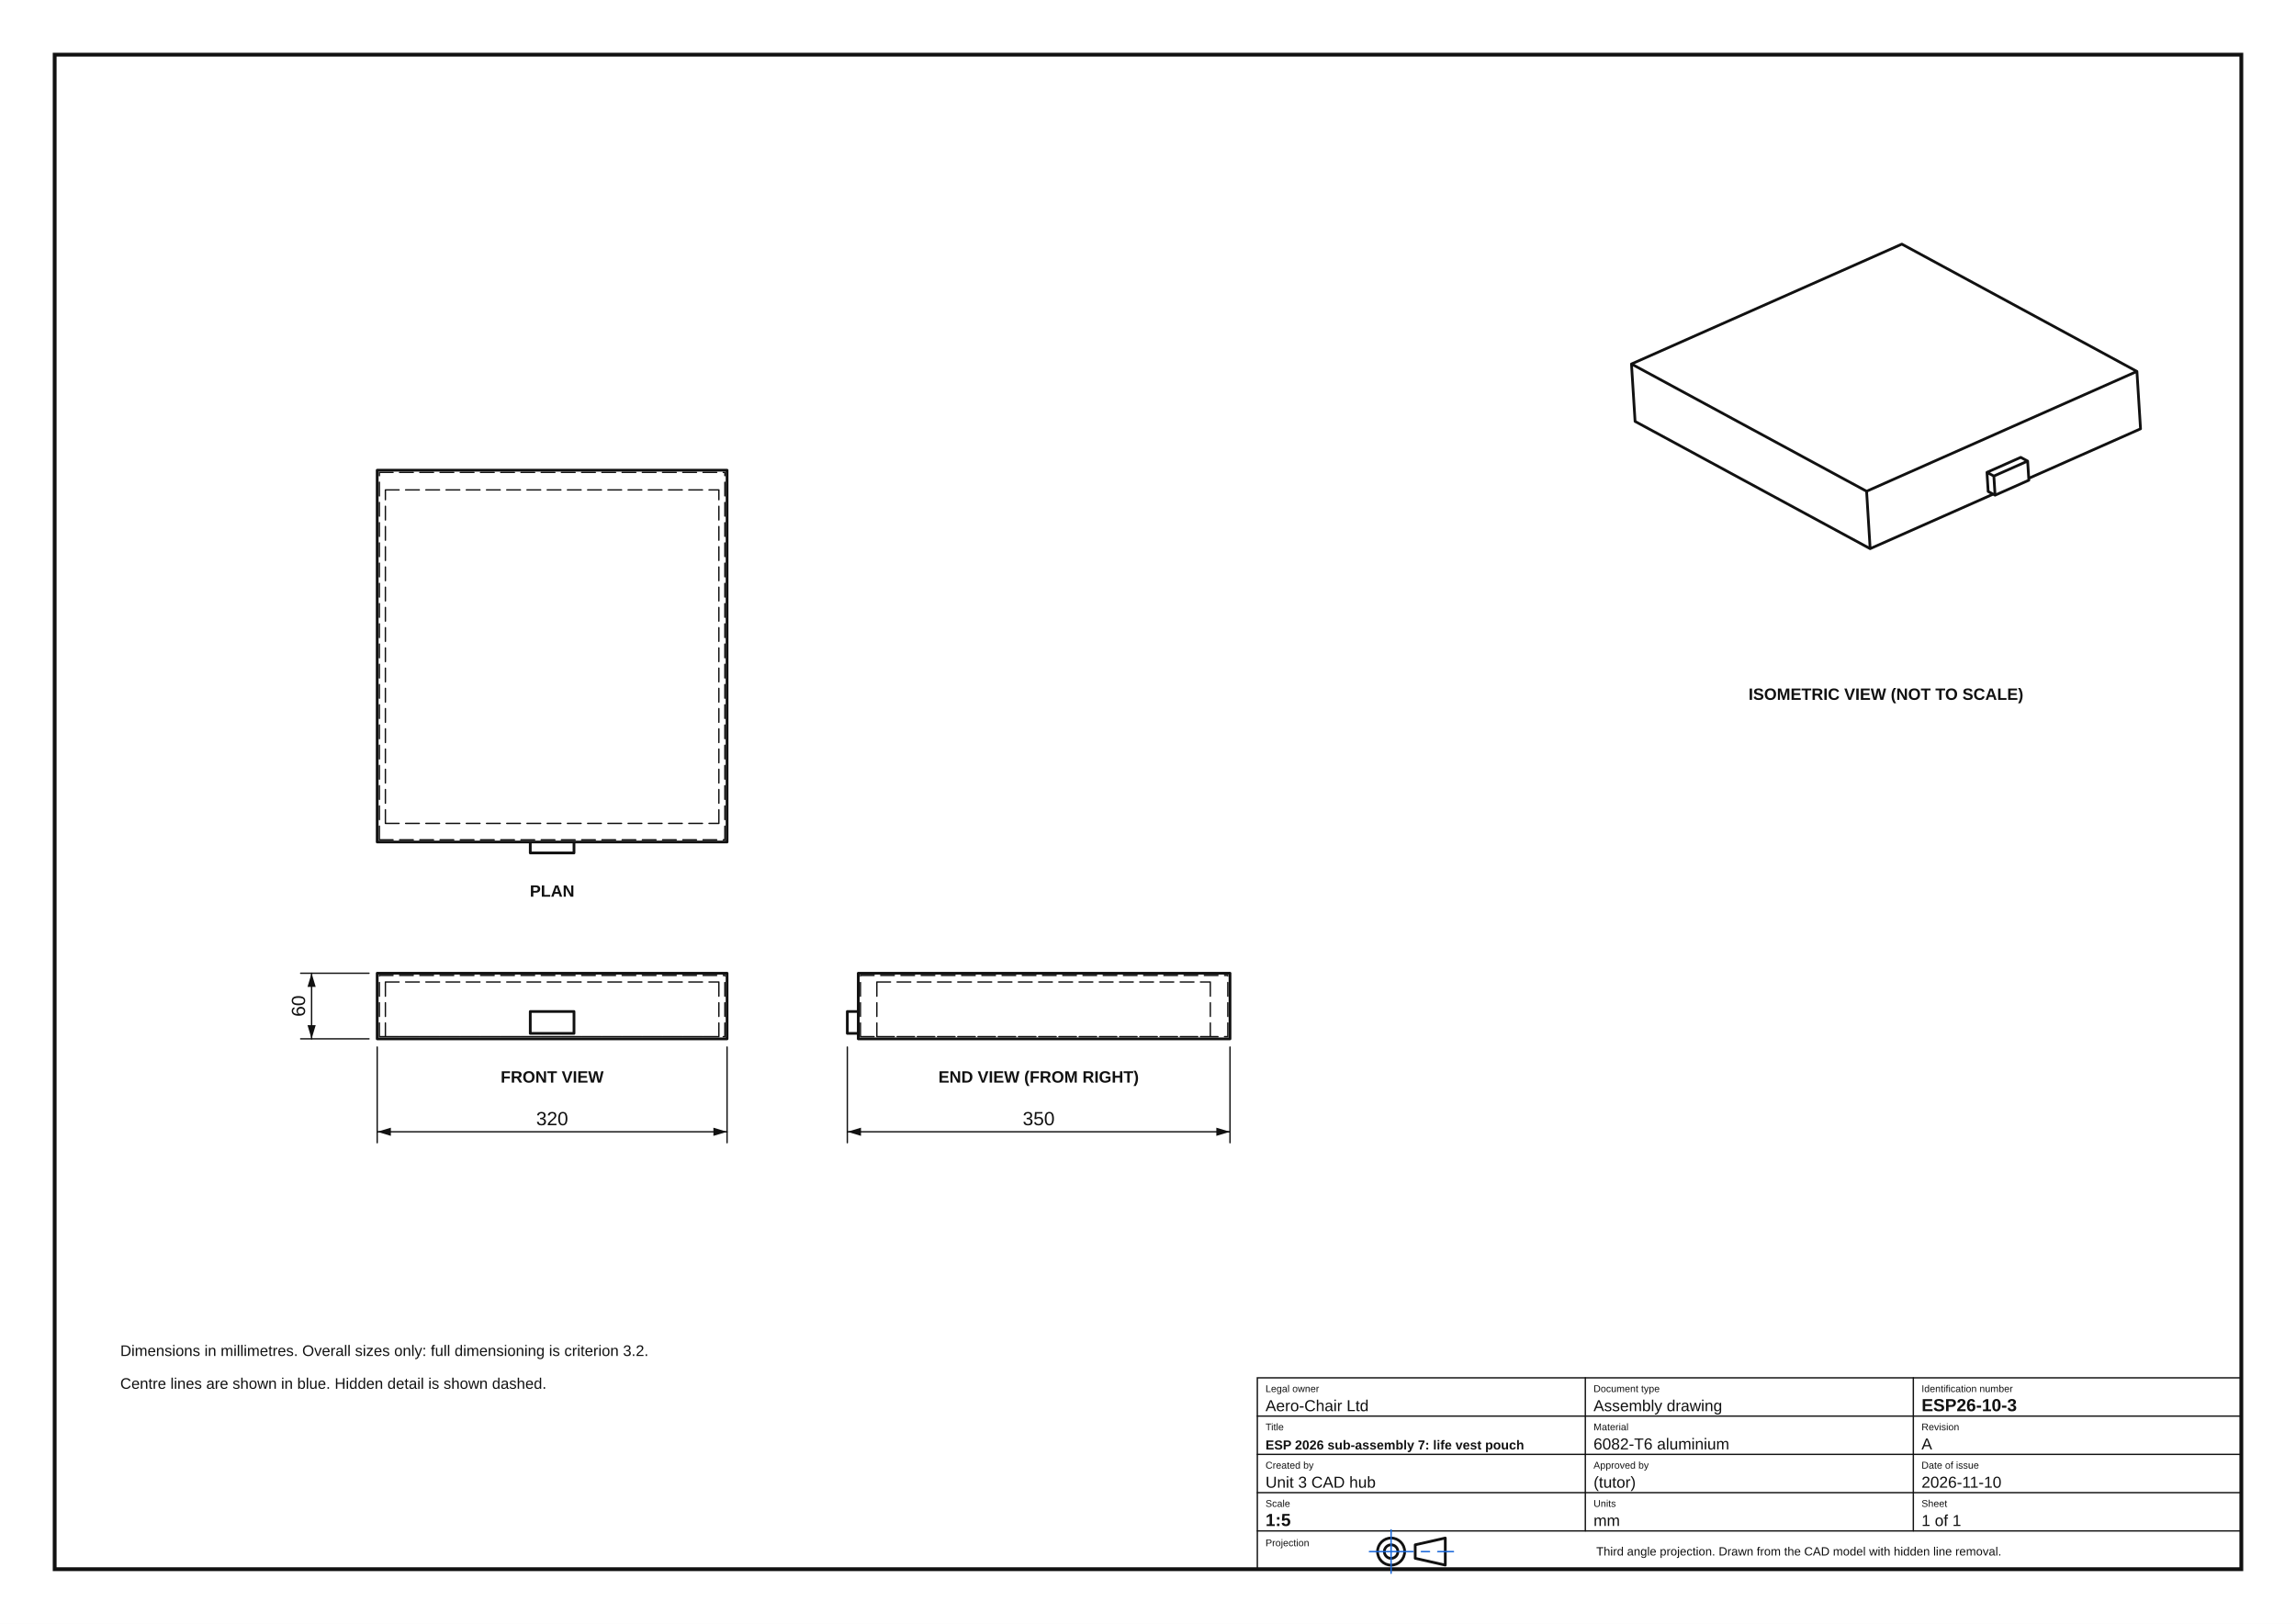
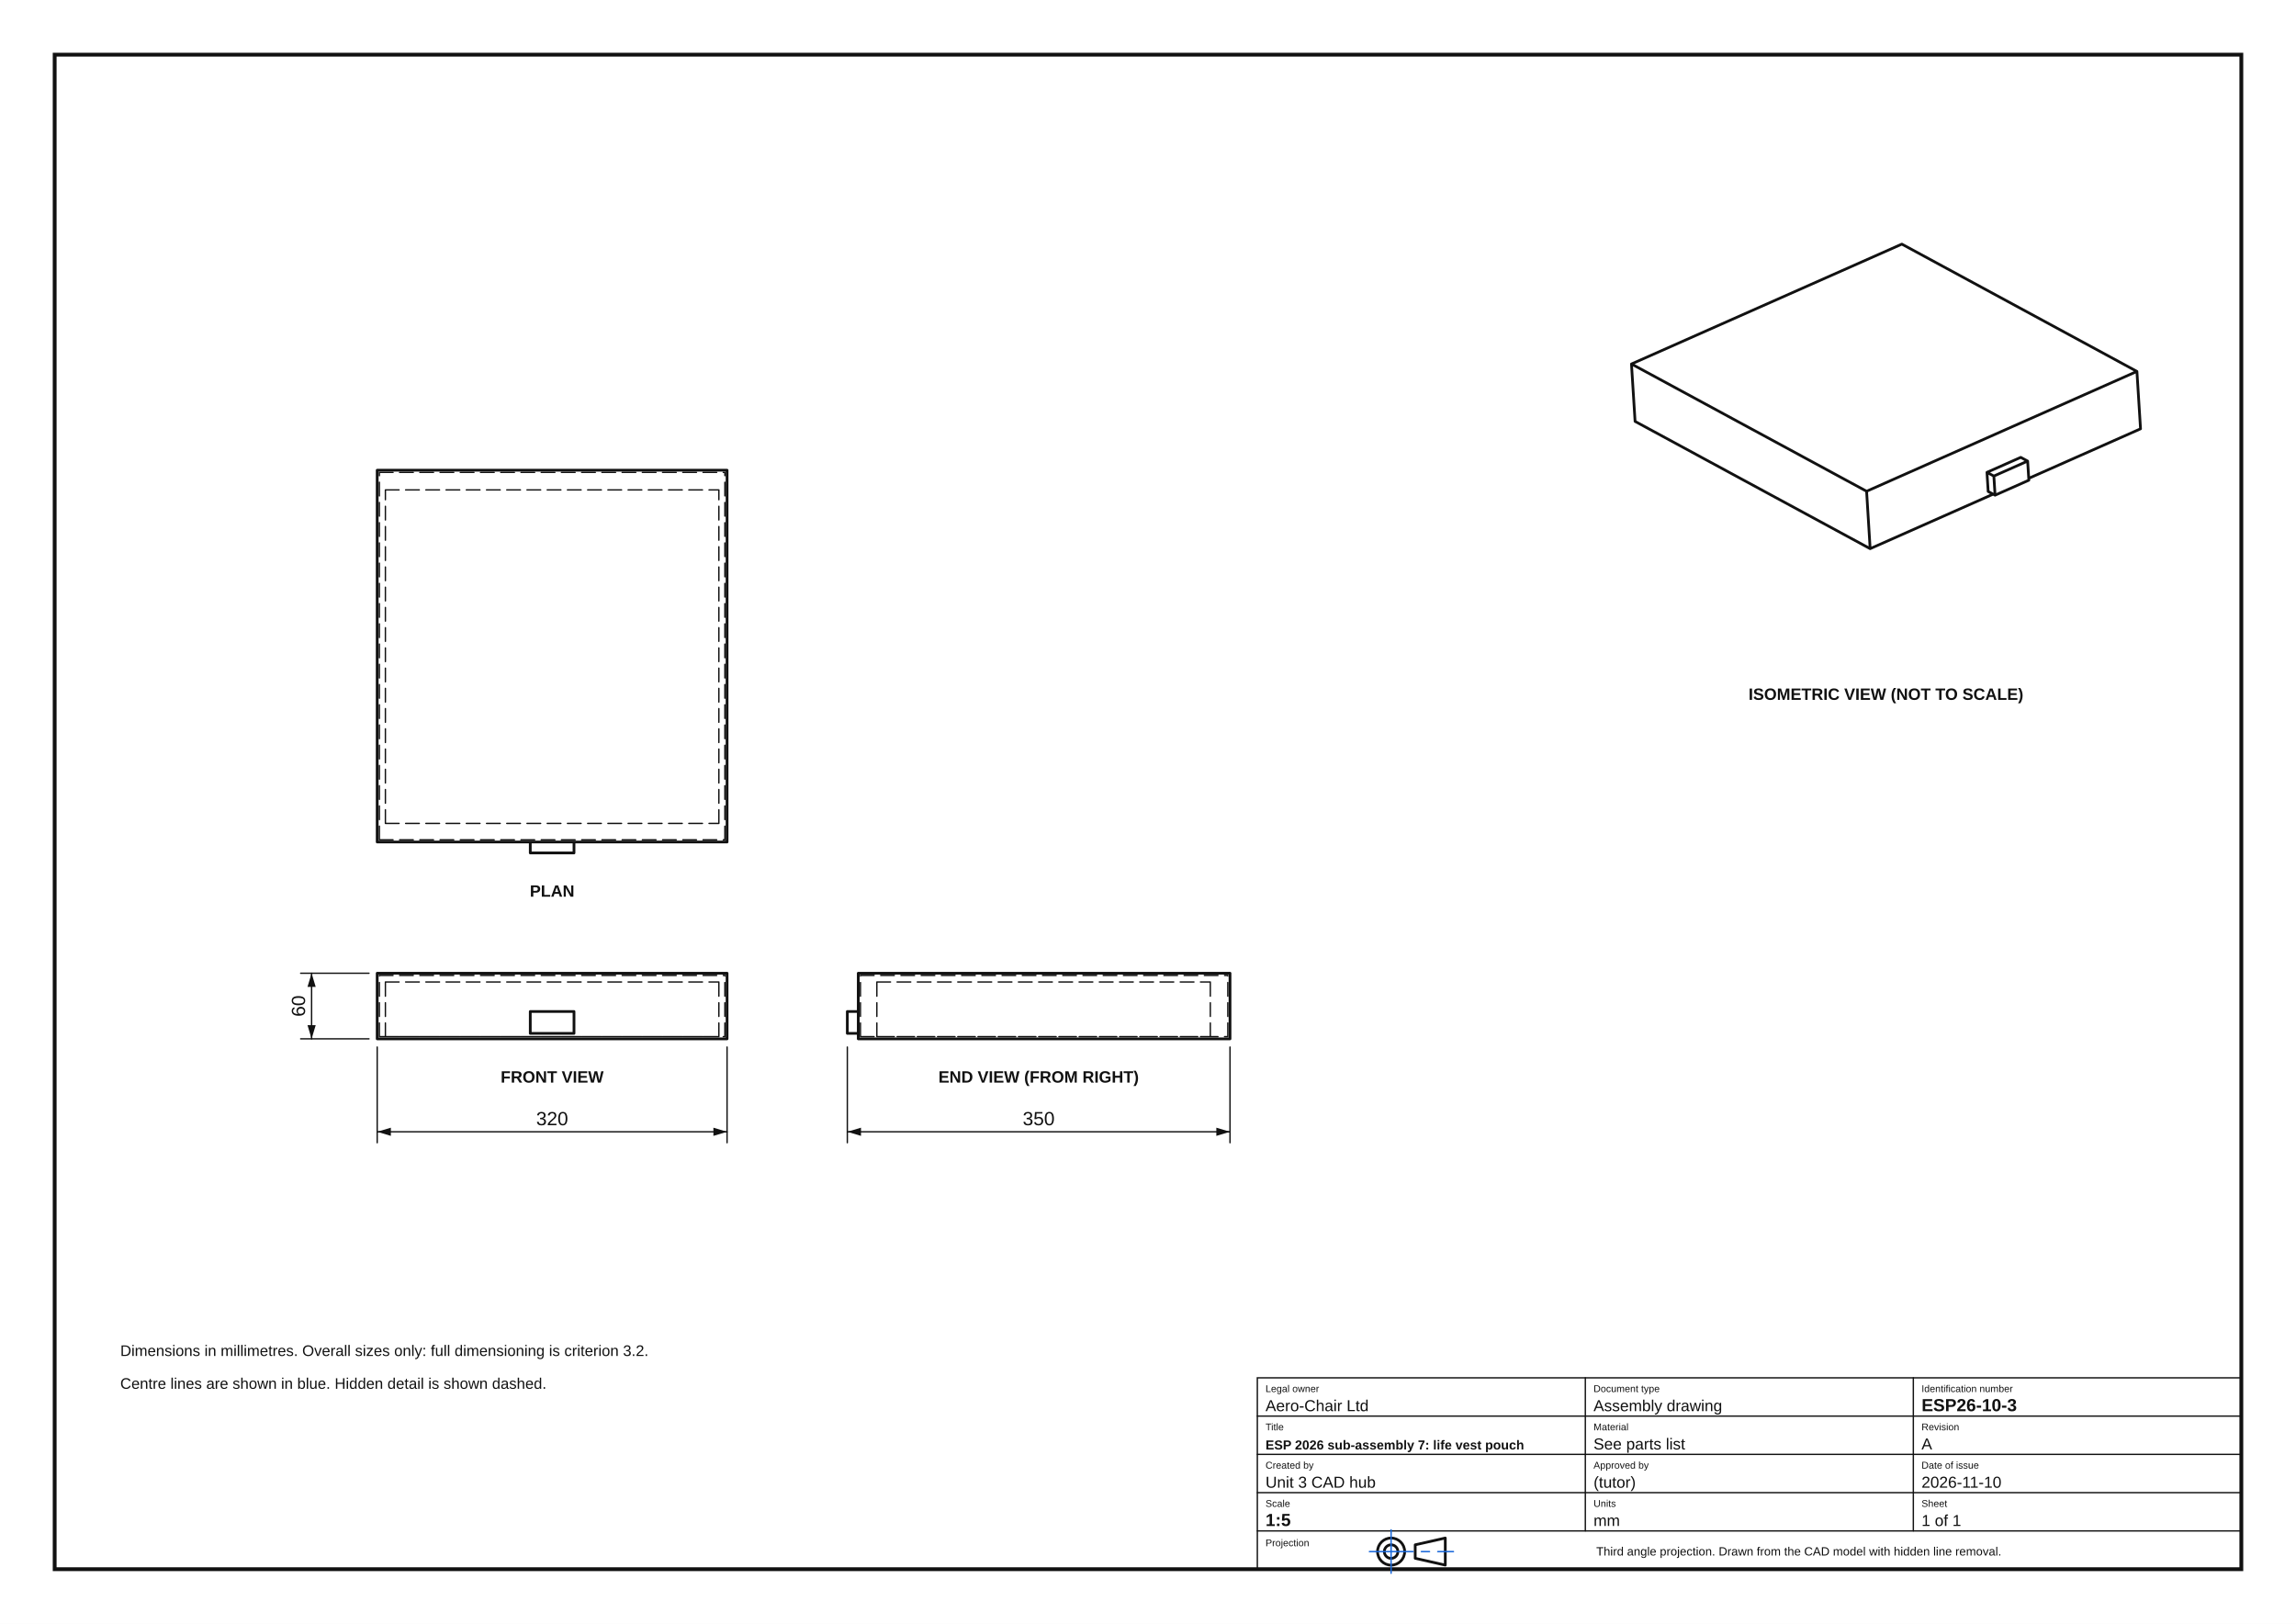
<svg xmlns="http://www.w3.org/2000/svg" width="420mm" height="297mm" viewBox="0 0 420 297">
  <style>path,line,circle,polygon{fill:none;stroke:#111;stroke-linecap:round;stroke-linejoin:round}.vis{stroke-width:0.5}.hid{stroke-width:0.25;stroke-dasharray:2.5,1.2}.ctr{stroke-width:0.25;stroke-dasharray:8,1.5,1.5,1.5;stroke:#1565D8}.dim{stroke-width:0.25}.thin{stroke-width:0.25}.hat{stroke-width:0.18}.bord{stroke-width:0.7}.cut{stroke-width:0.25;stroke-dasharray:8,1.5,1.5,1.5}.cutend{stroke-width:0.7}rect.bord,rect.thin{fill:none;stroke:#111}text{font-family:Arial,Helvetica,sans-serif;fill:#111}.arrow{fill:#111;stroke:none}</style>
  <rect x="0" y="0" width="420" height="297" fill="#fff" stroke="none" />
  <path class="hid" d="M69.00,190.00 L69.00,178.00 M97.00,185.00 L105.00,185.00 M105.00,189.00 L105.00,185.00 M97.00,189.00 L105.00,189.00 M97.00,189.00 L97.00,185.00 M69.00,178.00 L133.00,178.00 M69.00,190.00 L133.00,190.00 M133.00,190.00 L133.00,178.00 M69.40,189.60 L69.40,178.40 M69.40,189.60 L69.40,178.40 M69.40,189.60 L132.60,189.60 M132.60,189.60 L132.60,178.40 M69.40,178.40 L132.60,178.40 M69.40,178.40 L132.60,178.40 M69.40,189.60 L132.60,189.60 M132.60,189.60 L132.60,178.40 M70.50,189.60 L70.50,179.60 M70.50,189.60 L70.50,179.60 M131.50,189.60 L131.50,179.60 M131.50,189.60 L131.50,179.60 M70.50,189.60 L131.50,189.60 M70.50,179.60 L131.50,179.60 M70.50,189.60 L131.50,189.60 M70.50,179.60 L131.50,179.60" />
  <path class="vis" d="M69.00,190.00 L69.00,178.00 M69.00,190.00 L133.00,190.00 M133.00,190.00 L133.00,178.00 M69.00,178.00 L133.00,178.00 M97.00,185.00 L105.00,185.00 M105.00,189.00 L105.00,185.00 M97.00,189.00 L105.00,189.00 M97.00,189.00 L97.00,185.00" />
  <text x="101.00" y="198.00" font-size="3.00" text-anchor="middle" font-weight="bold">FRONT VIEW</text>
  <path class="hid" d="M69.00,154.00 L69.00,86.00 M69.00,154.00 L133.00,154.00 M97.00,154.00 L105.00,154.00 M97.00,154.00 L105.00,154.00 M69.00,86.00 L133.00,86.00 M133.00,154.00 L133.00,86.00 M105.00,156.00 L105.00,154.00 M97.00,156.00 L97.00,154.00 M97.00,156.00 L105.00,156.00 M69.40,153.60 L69.40,86.40 M69.40,153.60 L69.40,86.40 M69.40,153.60 L132.60,153.60 M69.40,153.60 L132.60,153.60 M69.40,86.40 L132.60,86.40 M132.60,153.60 L132.60,86.40 M69.40,86.40 L132.60,86.40 M132.60,153.60 L132.60,86.40 M70.50,150.60 L70.50,89.60 M70.50,150.60 L70.50,89.60 M131.50,150.60 L131.50,89.60 M131.50,150.60 L131.50,89.60 M70.50,150.60 L131.50,150.60 M70.50,150.60 L131.50,150.60 M70.50,89.60 L131.50,89.60 M70.50,89.60 L131.50,89.60" />
  <path class="vis" d="M69.00,154.00 L69.00,86.00 M69.00,154.00 L133.00,154.00 M69.00,86.00 L133.00,86.00 M133.00,154.00 L133.00,86.00 M97.00,156.00 L97.00,154.00 M105.00,156.00 L105.00,154.00 M97.00,156.00 L105.00,156.00" />
  <text x="101.00" y="164.00" font-size="3.00" text-anchor="middle" font-weight="bold">PLAN</text>
  <path class="hid" d="M157.00,190.00 L157.00,178.00 M157.00,178.00 L225.00,178.00 M225.00,190.00 L225.00,178.00 M157.00,190.00 L225.00,190.00 M157.00,189.00 L157.00,185.00 M157.00,189.00 L157.00,185.00 M155.00,185.00 L157.00,185.00 M155.00,189.00 L157.00,189.00 M155.00,189.00 L155.00,185.00 M157.40,189.60 L157.40,178.40 M157.40,178.40 L224.60,178.40 M224.60,189.60 L224.60,178.40 M157.40,189.60 L224.60,189.60 M157.40,189.60 L157.40,178.40 M157.40,178.40 L224.60,178.40 M224.60,189.60 L224.60,178.40 M157.40,189.60 L224.60,189.60 M160.40,189.60 L160.40,179.60 M160.40,179.60 L221.40,179.60 M221.40,189.60 L221.40,179.60 M160.40,189.60 L221.40,189.60 M160.40,189.60 L160.40,179.60 M160.40,179.60 L221.40,179.60 M221.40,189.60 L221.40,179.60 M160.40,189.60 L221.40,189.60" />
  <path class="vis" d="M157.00,190.00 L157.00,178.00 M157.00,178.00 L225.00,178.00 M225.00,190.00 L225.00,178.00 M157.00,190.00 L225.00,190.00 M155.00,185.00 L157.00,185.00 M155.00,189.00 L155.00,185.00 M155.00,189.00 L157.00,189.00" />
  <text x="190.00" y="198.00" font-size="3.00" text-anchor="middle" font-weight="bold">END VIEW (FROM RIGHT)</text>
  <path class="vis" d="M342.10,100.35 L341.45,89.85 M341.45,89.85 L298.44,66.57 M299.10,77.07 L298.44,66.57 M342.10,100.35 L299.10,77.07 M342.10,100.35 L364.60,90.38 M371.11,87.49 L391.56,78.43 M391.56,78.43 L390.90,67.93 M341.45,89.85 L390.90,67.93 M363.47,86.39 L369.65,83.65 M363.69,89.89 L363.47,86.39 M298.44,66.57 L347.90,44.65 M390.90,67.93 L347.90,44.65 M364.73,87.07 L363.47,86.39 M370.91,84.33 L369.65,83.65 M364.73,87.07 L370.91,84.33 M371.13,87.83 L370.91,84.33 M364.95,90.57 L363.69,89.89 M364.95,90.57 L371.13,87.83 M364.95,90.57 L364.73,87.07" />
  <text x="345.00" y="128.00" font-size="3.00" text-anchor="middle" font-weight="bold">ISOMETRIC VIEW (NOT TO SCALE)</text>
  <line class="dim" x1="69.00" y1="191.50" x2="69.00" y2="209.00" />
  <line class="dim" x1="133.00" y1="191.50" x2="133.00" y2="209.00" />
  <line class="dim" x1="69.00" y1="207.00" x2="133.00" y2="207.00" />
  <polygon class="arrow" points="69.00,207.00 71.50,207.75 71.50,206.25" />
  <polygon class="arrow" points="133.00,207.00 130.50,206.25 130.50,207.75" />
  <text x="101.00" y="205.80" font-size="3.50" text-anchor="middle" font-weight="normal">320</text>
  <line class="dim" x1="67.50" y1="178.00" x2="55.00" y2="178.00" />
  <line class="dim" x1="67.50" y1="190.00" x2="55.00" y2="190.00" />
  <line class="dim" x1="57.00" y1="178.00" x2="57.00" y2="190.00" />
  <polygon class="arrow" points="57.00,178.00 56.25,180.50 57.75,180.50" />
  <polygon class="arrow" points="57.00,190.00 57.75,187.50 56.25,187.50" />
  <text x="55.80" y="184.00" font-size="3.50" text-anchor="middle" font-weight="normal" transform="rotate(-90 55.80 184.00)">60</text>
  <line class="dim" x1="155.00" y1="191.50" x2="155.00" y2="209.00" />
  <line class="dim" x1="225.00" y1="191.50" x2="225.00" y2="209.00" />
  <line class="dim" x1="155.00" y1="207.00" x2="225.00" y2="207.00" />
  <polygon class="arrow" points="155.00,207.00 157.50,207.75 157.50,206.25" />
  <polygon class="arrow" points="225.00,207.00 222.50,206.25 222.50,207.75" />
  <text x="190.00" y="205.80" font-size="3.50" text-anchor="middle" font-weight="normal">350</text>
  <text x="22.00" y="248.00" font-size="2.80" text-anchor="start" font-weight="normal">Dimensions in millimetres. Overall sizes only: full dimensioning is criterion 3.2.</text>
  <text x="22.00" y="254.00" font-size="2.80" text-anchor="start" font-weight="normal">Centre lines are shown in blue. Hidden detail is shown dashed.</text>
  <rect class="bord" x="10" y="10" width="400" height="277" />
  <rect class="thin" x="230" y="252" width="180" height="35" />
  <line class="thin" x1="230.00" y1="259.00" x2="410.00" y2="259.00" />
  <line class="thin" x1="230.00" y1="266.00" x2="410.00" y2="266.00" />
  <line class="thin" x1="230.00" y1="273.00" x2="410.00" y2="273.00" />
  <line class="thin" x1="230.00" y1="280.00" x2="410.00" y2="280.00" />
  <line class="thin" x1="290.00" y1="252.00" x2="290.00" y2="280.00" />
  <line class="thin" x1="350.00" y1="252.00" x2="350.00" y2="280.00" />
  <text x="231.50" y="254.60" font-size="1.80" text-anchor="start" font-weight="normal">Legal owner</text>
  <text x="231.50" y="258.10" font-size="2.90" text-anchor="start" font-weight="normal">Aero-Chair Ltd</text>
  <text x="291.50" y="254.60" font-size="1.80" text-anchor="start" font-weight="normal">Document type</text>
  <text x="291.50" y="258.10" font-size="2.90" text-anchor="start" font-weight="normal">Assembly drawing</text>
  <text x="351.50" y="254.60" font-size="1.80" text-anchor="start" font-weight="normal">Identification number</text>
  <text x="351.50" y="258.10" font-size="3.20" text-anchor="start" font-weight="bold">ESP26-10-3</text>
  <text x="231.50" y="261.60" font-size="1.80" text-anchor="start" font-weight="normal">Title</text>
  <text x="231.50" y="265.10" font-size="2.38" text-anchor="start" font-weight="bold">ESP 2026 sub-assembly 7: life vest pouch</text>
  <text x="291.50" y="261.60" font-size="1.80" text-anchor="start" font-weight="normal">Material</text>
-   <text x="291.50" y="265.10" font-size="2.90" text-anchor="start" font-weight="normal">6082-T6 aluminium</text>
+   <text x="291.50" y="265.10" font-size="2.90" text-anchor="start" font-weight="normal">See parts list</text>
  <text x="351.50" y="261.60" font-size="1.80" text-anchor="start" font-weight="normal">Revision</text>
  <text x="351.50" y="265.10" font-size="2.90" text-anchor="start" font-weight="normal">A</text>
  <text x="231.50" y="268.60" font-size="1.80" text-anchor="start" font-weight="normal">Created by</text>
  <text x="231.50" y="272.10" font-size="2.90" text-anchor="start" font-weight="normal">Unit 3 CAD hub</text>
  <text x="291.50" y="268.60" font-size="1.80" text-anchor="start" font-weight="normal">Approved by</text>
  <text x="291.50" y="272.10" font-size="2.90" text-anchor="start" font-weight="normal">(tutor)</text>
  <text x="351.50" y="268.60" font-size="1.80" text-anchor="start" font-weight="normal">Date of issue</text>
  <text x="351.50" y="272.10" font-size="2.90" text-anchor="start" font-weight="normal">2026-11-10</text>
  <text x="231.50" y="275.60" font-size="1.80" text-anchor="start" font-weight="normal">Scale</text>
  <text x="231.50" y="279.10" font-size="3.20" text-anchor="start" font-weight="bold">1:5</text>
  <text x="291.50" y="275.60" font-size="1.80" text-anchor="start" font-weight="normal">Units</text>
  <text x="291.50" y="279.10" font-size="2.90" text-anchor="start" font-weight="normal">mm</text>
  <text x="351.50" y="275.60" font-size="1.80" text-anchor="start" font-weight="normal">Sheet</text>
  <text x="351.50" y="279.10" font-size="2.90" text-anchor="start" font-weight="normal">1 of 1</text>
  <text x="231.50" y="282.80" font-size="1.80" text-anchor="start" font-weight="normal">Projection</text>
  <polygon class="vis" points="258.88,282.54 264.38,281.30 264.38,286.25 258.88,285.01" />
  <circle class="vis" cx="254.47" cy="283.78" r="2.48" />
  <circle class="vis" cx="254.47" cy="283.78" r="1.24" />
  <line class="ctr" x1="250.50" y1="283.78" x2="265.88" y2="283.78" />
  <line class="ctr" x1="254.47" y1="279.80" x2="254.47" y2="287.75" />
  <text x="292.00" y="284.50" font-size="2.20" text-anchor="start" font-weight="normal">Third angle projection. Drawn from the CAD model with hidden line removal.</text>
</svg>
